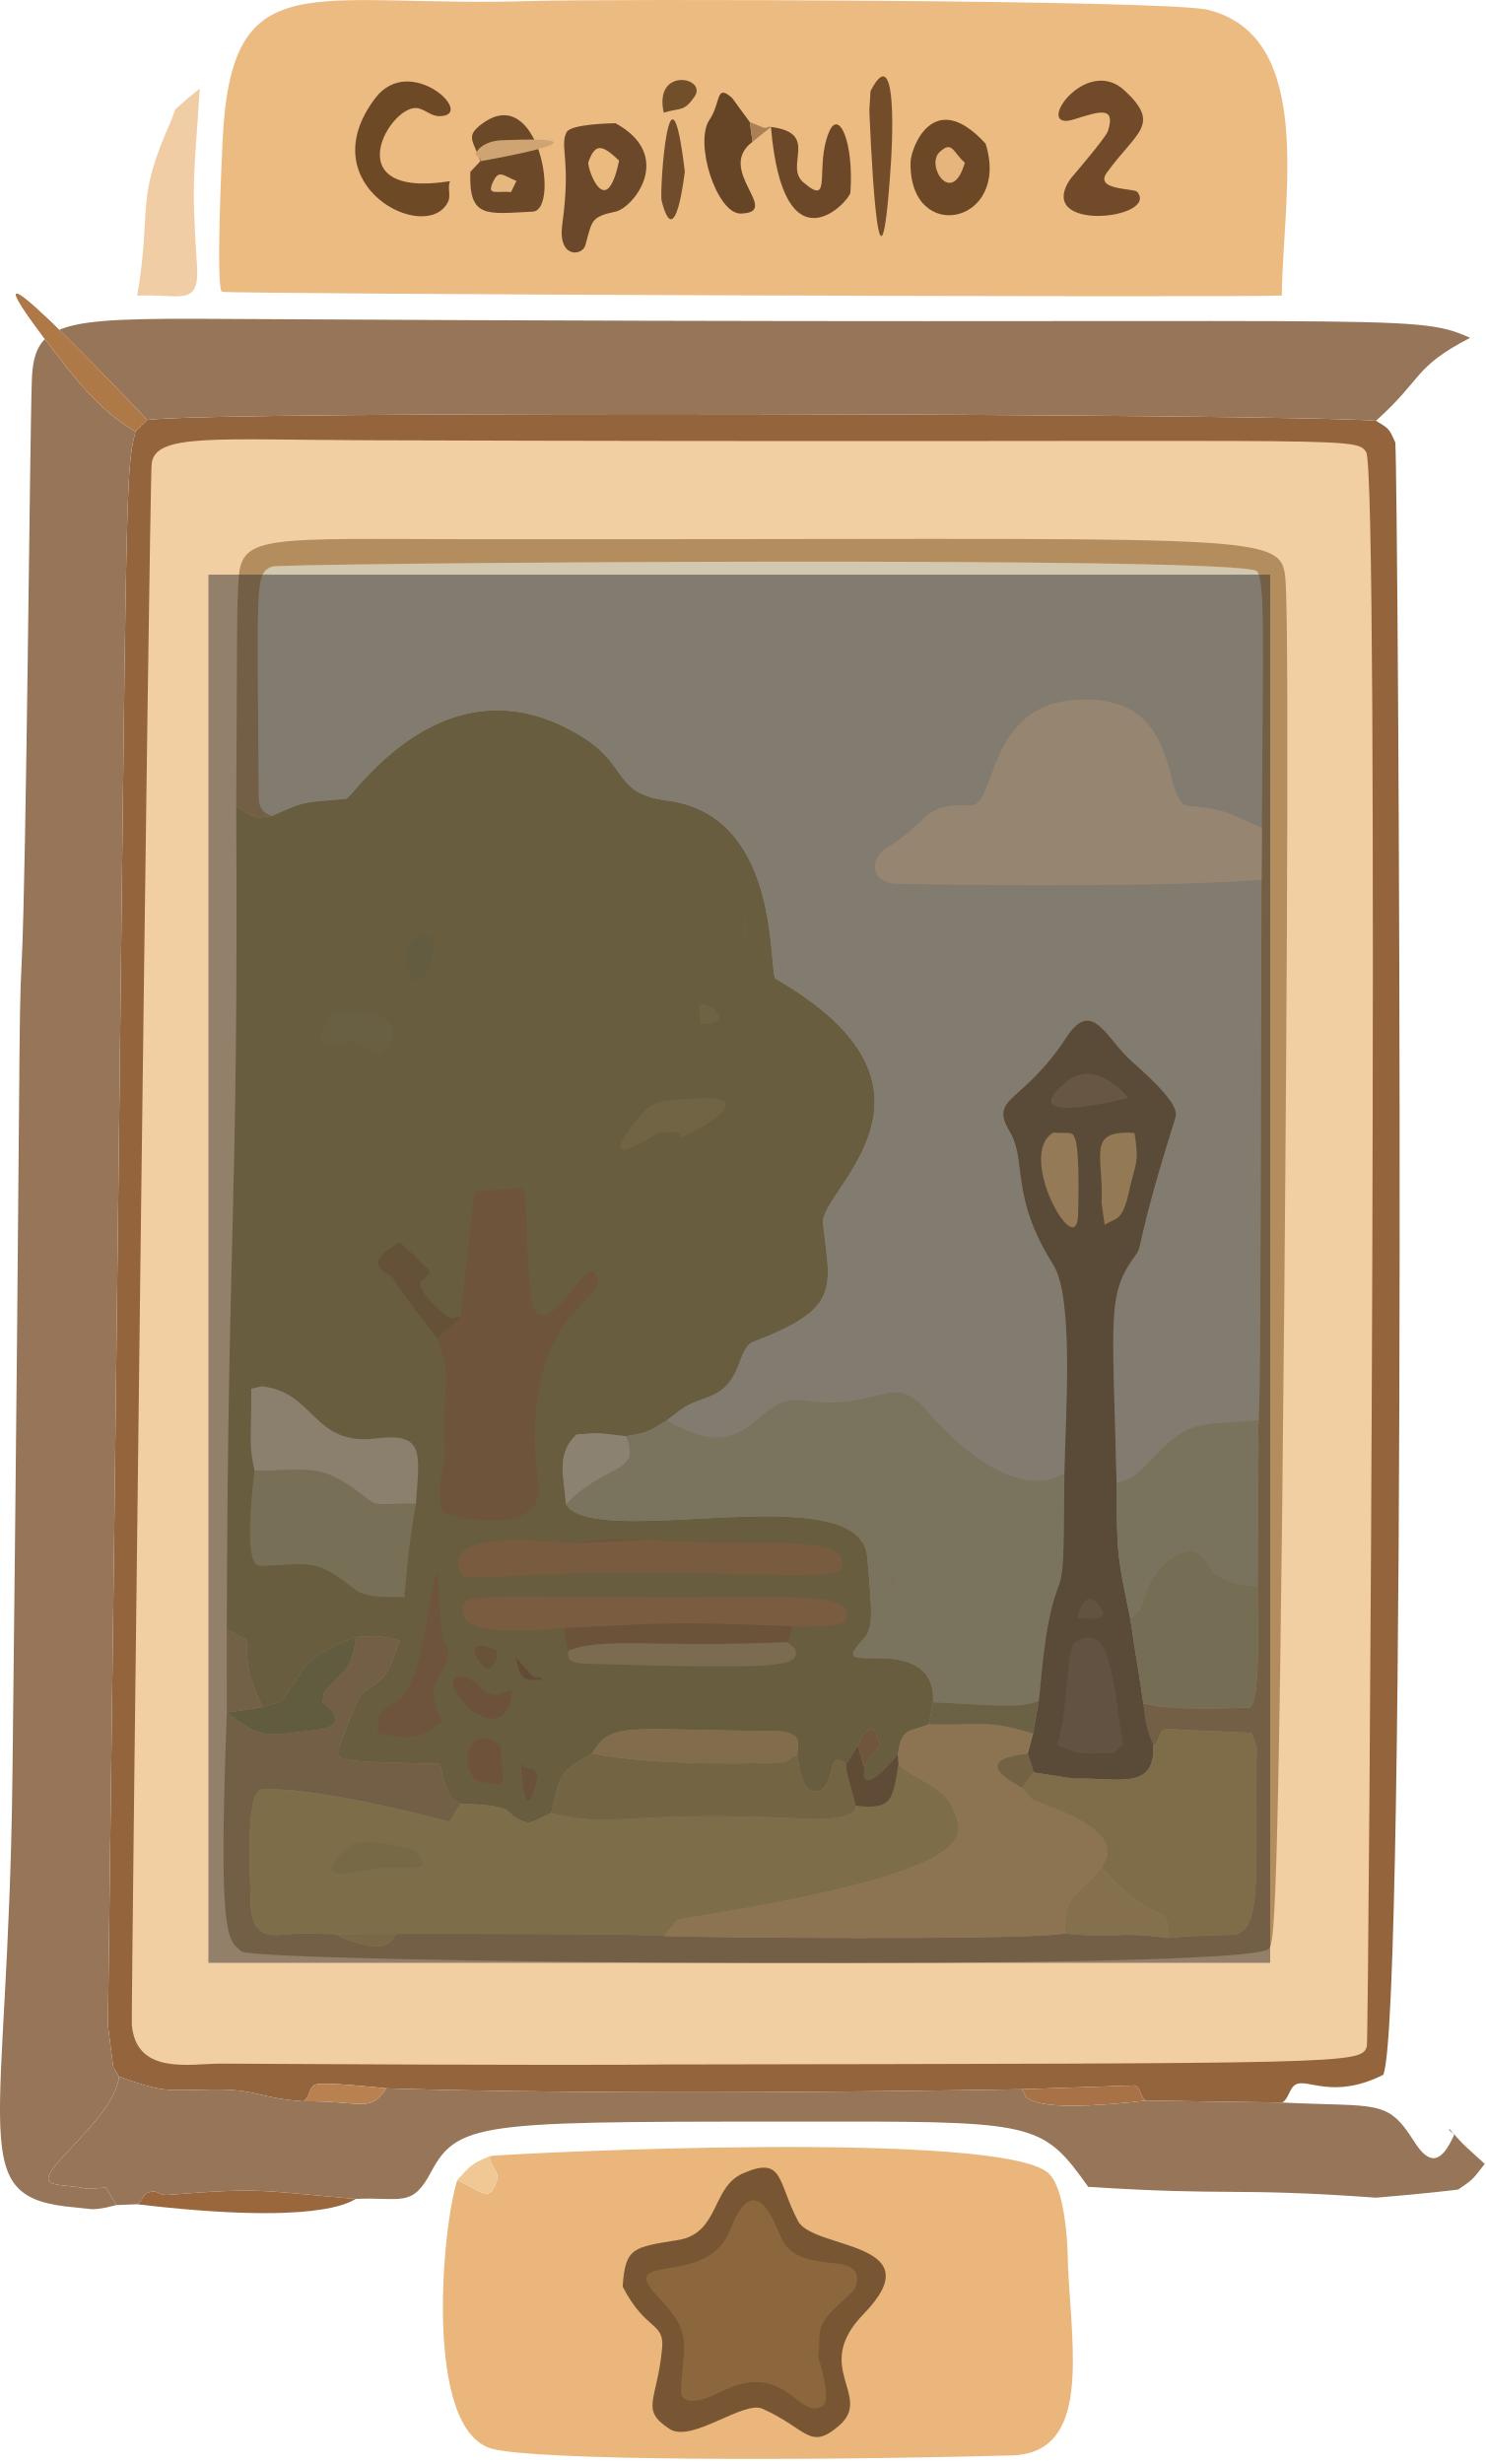
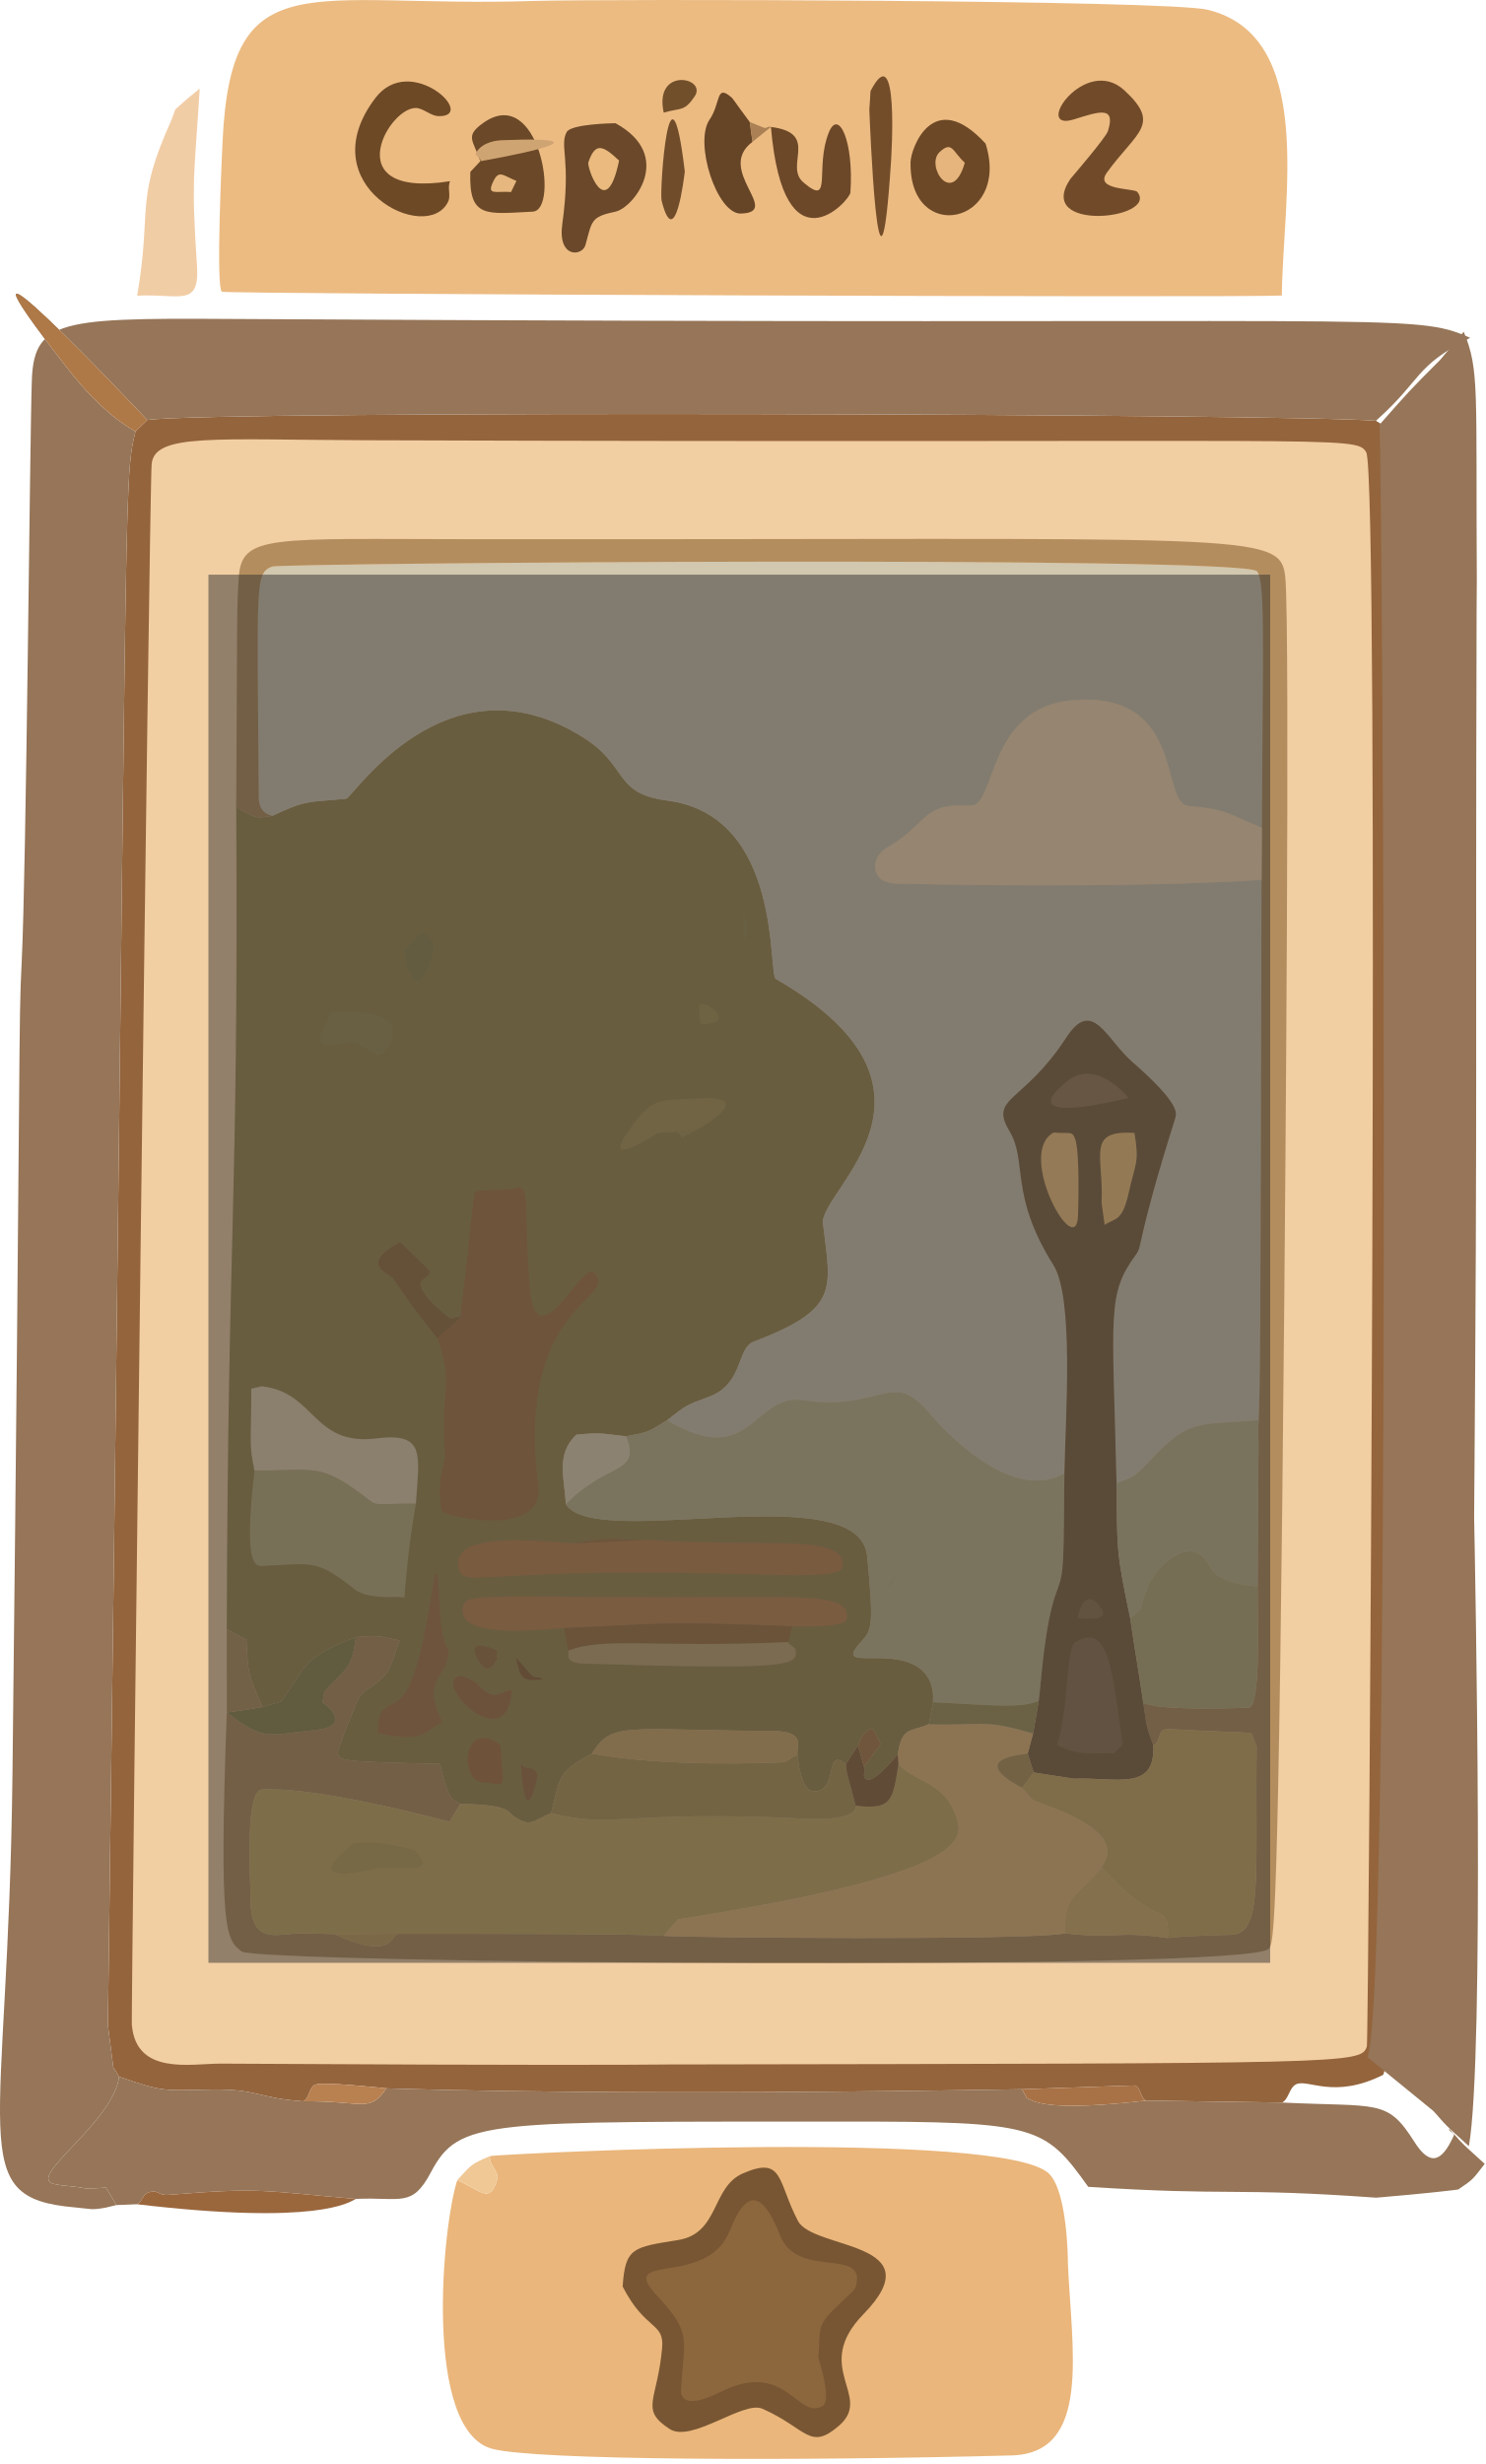
<svg xmlns="http://www.w3.org/2000/svg" width="214" height="355" viewBox="0 0 214 355" fill="none">
  <path fill-rule="evenodd" clip-rule="evenodd" d="M21.218 60.51C30.655 59.124 186.217 59.594 198.277 60.626C200.156 61.751 200.156 61.709 201.067 63.75C201.493 69.482 202.88 291.668 199.319 298.934C192.11 302.528 188.437 299.417 186.734 300.315C185.77 300.824 185.723 302.415 184.757 302.924C178.244 302.829 171.73 302.736 165.215 302.642C164.32 302.42 164.408 300.678 163.513 300.456C163.513 300.456 148.579 300.963 147.281 301.007C91.258 301.946 62.999 301.1 55.673 300.879C54.856 300.791 46.466 299.883 45.404 300.353C44.51 300.749 44.599 302.351 43.705 302.747C36.964 302.271 37.231 300.932 30.364 301.053C23.542 301.175 23.594 301.449 17.167 299.195L16.322 297.816C16.064 295.809 15.808 293.802 15.55 291.797C18.5 69.374 17.669 69.404 19.531 62.16L21.218 60.51Z" fill="#94643C" />
  <path fill-rule="evenodd" clip-rule="evenodd" d="M96.272 297.438C91.115 297.483 79.816 297.584 31.81 297.317C27.587 297.294 19.594 299.099 18.995 291.683C18.89 290.39 21.505 70.914 21.853 66.876C22.237 62.404 30.917 63.356 52.769 63.428C194.368 63.899 195.355 62.646 196.877 65.163C198.826 68.382 197.237 294.053 196.967 294.849C196.111 297.38 194.969 297.269 96.272 297.438Z" fill="#F2CEA3" />
  <path fill-rule="evenodd" clip-rule="evenodd" d="M34.04 116.207C37.274 118.373 37.436 117.701 39.191 117.567C44.3 115.158 44.289 115.644 49.868 115.079C50.844 114.98 64.25 93.887 83.97 106.203C90.675 110.39 88.287 114.317 96.161 115.343C112.88 117.522 110.615 140.357 111.804 141.042C139.56 157.037 118.04 171.573 118.59 176.256C119.703 185.744 121.131 188.523 108.564 193.323C106.142 194.249 107.169 199.416 102.114 201.261C98.847 202.455 98.928 202.43 96.119 204.624C93.314 206.354 93.456 206.331 90.218 206.937C86.636 206.544 86.739 206.354 83.064 206.699C79.961 209.607 81.425 213.216 81.524 216.693C85.739 223.572 123.825 212.441 124.967 224.232C125.991 234.81 125.588 234.846 123.936 236.7C121.049 239.946 125.078 238.404 129.296 239.1C135.255 240.084 134.403 244.923 134.447 245.241C134.244 246.302 134.042 247.362 133.841 248.423C131.121 249.569 129.962 248.76 129.383 252.755C125.57 257.21 124.947 256.524 124.631 256.178C124.26 255.77 124.872 254.934 124.5 254.525C125.313 253.437 126.125 252.348 126.938 251.261C125.904 249.617 126.032 248.319 124.697 249.636C123.857 250.466 124.172 250.539 123.63 251.471C123.051 252.375 122.472 253.281 121.893 254.186C118.772 251.528 120.896 258.048 117.351 258.086C115.34 258.107 114.971 253.355 114.936 252.899C114.668 251.729 116.399 249.414 111.263 249.387C90.009 249.273 88.208 247.958 85.299 252.65C80.466 255.285 80.756 255.758 79.424 261.216C76.568 262.449 76.461 263.34 73.875 261.575C73.211 261.12 73.628 260.004 66.338 259.899C65.855 259.379 64.656 260.222 63.416 254.141C49.346 253.802 48.867 253.74 48.686 252.57C48.597 252.003 51.147 245.898 51.386 245.327C51.9 244.098 52.503 243.693 52.646 243.597C56.468 241.04 55.958 240.701 57.587 236.355C54.423 235.667 54.531 235.608 51.278 235.866C43.493 238.893 44.295 239.933 40.577 245.096C40.443 245.282 40.374 245.159 37.835 245.942C35.727 241.173 35.756 241.299 35.504 236.261L32.678 234.732C32.844 175.425 34.364 175.551 34.04 116.207Z" fill="#A08951" />
  <path fill-rule="evenodd" clip-rule="evenodd" d="M39.191 117.567C39.053 117.374 37.31 117.341 37.29 114.875C37.056 83.463 36.746 82.677 39.194 81.626C40.404 81.106 179.165 80.044 181.131 82.308C182.343 83.701 181.97 92.67 181.83 119.252C176.622 117.135 176.916 116.625 171.279 116.12C167.099 115.745 170.94 99.63 154.712 100.869C142.076 101.834 143.594 116.301 139.79 116.07C132.746 115.643 133.905 118.629 127.715 122.186C125.546 123.432 125.166 127.226 129.204 127.313C133.412 127.404 162.675 128.037 181.791 126.765C181.637 197.169 181.596 198.375 181.383 204.599C172.329 205.398 171.491 204.213 165.336 210.836C162.839 213.524 162.509 212.865 160.901 213.735C160.314 189.038 159.48 186.488 163.719 180.725C164.685 179.412 163.71 179.06 169.344 161.151C169.59 160.37 170.027 158.985 163.157 152.981C159.372 149.675 157.431 143.676 153.659 149.474C147.435 159.036 142.478 157.971 145.469 162.974C148.085 167.352 145.419 172.121 151.787 182.25C154.767 186.993 153.554 203.76 153.377 212.283C145.197 216.905 134.805 204.651 133.686 203.331C128.537 197.259 126.822 203.394 115.773 201.738C108.419 200.636 108.423 211.922 96.118 204.624C98.928 202.43 98.847 202.455 102.114 201.261C107.169 199.416 106.142 194.249 108.564 193.323C121.131 188.523 119.703 185.744 118.59 176.256C118.04 171.573 139.56 157.037 111.804 141.042C110.615 140.357 112.88 117.522 96.161 115.343C88.287 114.317 90.675 110.39 83.97 106.203C64.249 93.887 50.844 114.98 49.868 115.079C44.289 115.644 44.3 115.158 39.191 117.567Z" fill="#D2C7AF" />
  <path fill-rule="evenodd" clip-rule="evenodd" d="M184.715 42.578C178.71 42.908 33.165 42.375 31.998 42.033C31.047 41.757 31.992 22.023 32.076 20.285C33.327 -5.82 44.507 1.172 76.755 0.141C86.882 -0.181 168.2 -0.027 174.051 1.41C189.624 5.235 184.865 28.548 184.715 42.578Z" fill="#ECBB82" />
  <path fill-rule="evenodd" clip-rule="evenodd" d="M211.853 48.673C203.65 52.905 205.091 54.537 198.277 60.626C186.217 59.593 30.655 59.124 21.218 60.51C20.471 59.718 -11.942 25.358 9.776 53.141C14.774 59.535 18.601 61.646 19.531 62.16C17.669 69.404 18.5 69.374 15.55 291.797C15.808 293.802 16.064 295.809 16.322 297.816L17.167 299.195C16.298 305.85 3.709 313.718 7.771 314.652C9.247 314.993 10.795 314.952 12.271 315.293L13.771 315.278L15.271 315.177L16.771 317.696L15.32 318.044C13.061 318.474 13.201 318.239 10.765 318.027C-5.284 316.635 1.195 308.603 1.795 255.761C3.017 148.058 2.644 148.103 3.118 138.755C3.806 125.184 4.286 63.242 4.589 54.752C4.918 45.511 9.569 45.815 37.777 45.978C202.858 46.928 203.365 44.9 211.853 48.673Z" fill="#967558" />
  <path fill-rule="evenodd" clip-rule="evenodd" d="M70.635 310.626C74.34 310.218 144.981 306.732 151.22 313.224C153.789 315.897 153.884 325.178 153.894 326.241C154.443 338.673 157.292 353.459 145.772 353.766C114.956 354.584 77.112 354.491 70.911 352.808C60.996 350.117 63.707 320.813 65.894 314.109C69.344 315.647 70.64 317.588 71.658 313.965C71.975 312.845 70.32 311.747 70.635 310.626Z" fill="#EAB67B" />
  <path fill-rule="evenodd" clip-rule="evenodd" d="M34.04 116.207C34.212 88.652 34.069 88.679 34.406 83.223C34.791 76.965 38.942 77.658 67.779 77.684C180.852 77.787 184.563 76.439 185.217 83.223C185.934 90.666 185.147 178.485 185.073 186.768C184.239 279.837 183.572 280.017 182.801 280.791C179.534 284.067 37.047 282.837 34.833 281.163C32.63 279.5 31.494 278.64 32.685 246.725C38.1 250.88 38.508 249.962 45.297 249.275C51.204 248.676 46.737 245.468 46.466 245.273L46.731 243.72C49.925 240.192 50.673 240.581 51.278 235.866C54.531 235.608 54.423 235.667 57.587 236.355C55.958 240.701 56.468 241.04 52.646 243.597C52.503 243.693 51.9 244.098 51.386 245.327C51.147 245.898 48.597 252.003 48.686 252.57C48.867 253.74 49.346 253.802 63.416 254.141C64.656 260.222 65.855 259.379 66.338 259.899L64.77 262.46C45.999 257.601 39.987 257.756 37.799 257.813C35.276 257.877 36.084 269.894 36.105 273.753C36.143 280.623 40.255 278.421 43.786 278.546C45.276 278.583 46.767 278.619 48.257 278.655C48.779 278.856 49.26 279.152 49.781 279.353C56.421 281.915 56.191 279.156 57.306 278.612C60.377 278.609 93.273 278.576 95.672 278.909C97.287 279.143 148.764 279.62 153.465 278.549C160.931 279.404 160.911 278.135 168.245 279.231C170.363 278.91 176.649 278.774 177.381 278.759C182.043 278.658 180.858 270.63 181.091 251.64C180.833 250.979 180.576 250.319 180.318 249.659C168.741 249.216 168.803 249.023 167.814 249.18C166.904 249.326 167.1 251.274 166.19 251.418C165.042 248.421 165.254 248.562 164.762 245.442L166.77 245.837C171.243 246.399 178.88 246.077 179.931 246.032C181.748 245.955 181.196 233.327 181.227 228.569C181.271 221.622 181.314 214.676 181.358 207.729L181.293 206.072L181.383 204.599C181.596 198.375 181.637 197.169 181.791 126.765C181.805 124.26 181.817 121.757 181.83 119.252C181.97 92.67 182.343 83.702 181.131 82.308C179.165 80.045 40.404 81.107 39.194 81.626C36.746 82.677 37.056 83.463 37.29 114.875C37.31 117.341 39.053 117.374 39.191 117.567C37.435 117.701 37.274 118.373 34.04 116.207Z" fill="#B38D5D" />
  <path fill-rule="evenodd" clip-rule="evenodd" d="M17.167 299.195C23.594 301.449 23.542 301.175 30.364 301.053C37.231 300.932 36.964 302.271 43.705 302.747C52.345 302.645 53.219 304.487 55.673 300.879C62.999 301.1 91.258 301.946 147.281 301.007L147.94 302.261C149.149 302.93 151.457 304.209 165.215 302.642C171.73 302.736 178.244 302.829 184.757 302.924C198.698 303.596 199.879 302.355 203.801 308.564C206.092 312.188 207.779 311.493 209.503 307.665C209.663 307.305 208.672 307.049 208.834 306.69C211.222 309.453 211.261 309.261 213.952 311.759C212.204 314.003 212.371 313.946 210.133 315.456C209.191 315.575 205.784 316.001 198.323 316.631C177.521 315.135 177.581 316.41 156.814 315.065C150.538 306.273 149.402 305.651 121.816 305.667C69.988 305.699 66.178 305.246 62.092 312.975C59.36 318.141 57.79 316.505 51.271 316.808C37.712 315.657 37.826 315.116 24.275 316.224C22.724 316.352 22.823 315.345 21.271 315.927C20.569 316.191 20.444 317.313 19.742 317.576C18.752 317.616 17.761 317.655 16.771 317.696L15.271 315.177L13.771 315.278L12.271 315.293C10.795 314.952 9.247 314.993 7.771 314.652C3.709 313.718 16.298 305.85 17.167 299.195Z" fill="#967558" />
  <path fill-rule="evenodd" clip-rule="evenodd" d="M129.476 254.226C132.573 257.063 136.196 256.808 137.858 261.896C138.92 265.149 139.151 270.078 97.676 276.539C97.676 276.539 95.832 278.72 95.672 278.909C93.273 278.576 60.377 278.609 57.306 278.612L48.257 278.655L43.787 278.546C40.256 278.421 36.143 280.623 36.105 273.753C36.084 269.894 35.276 257.877 37.799 257.813C39.987 257.756 45.999 257.601 64.77 262.46L66.338 259.899C73.628 260.004 73.211 261.12 73.876 261.575C76.461 263.34 76.568 262.449 79.424 261.216C88.338 263.531 89.679 260.76 115.724 262.013C124.1 262.415 123.24 260.199 123.308 260.165C128.535 260.762 128.618 259.433 129.476 254.226Z" fill="#CAA862" />
  <path fill-rule="evenodd" clip-rule="evenodd" d="M96.119 204.624C108.424 211.922 108.419 200.636 115.774 201.738C126.823 203.394 128.537 197.259 133.687 203.331C134.806 204.651 145.198 216.905 153.377 212.283C153.247 225.092 153.373 226.466 152.332 229.11C150.469 233.943 150.035 242.507 149.684 245.063C146.995 246.06 144.619 245.796 134.447 245.241C134.404 244.923 135.256 240.084 129.296 239.1C125.078 238.404 121.049 239.946 123.937 236.7C125.588 234.846 125.992 234.81 124.967 224.232C123.826 212.441 85.739 223.572 81.524 216.693C87.599 210.507 92.384 212.465 90.218 206.937C93.457 206.331 93.314 206.354 96.119 204.624Z" fill="#C3B68D" />
  <path fill-rule="evenodd" clip-rule="evenodd" d="M153.377 212.283C153.554 203.76 154.768 186.993 151.787 182.25C145.42 172.121 148.085 167.352 145.469 162.974C142.478 157.971 147.436 159.036 153.659 149.474C157.432 143.676 159.373 149.675 163.157 152.981C170.027 158.985 169.591 160.37 169.345 161.151C163.711 179.06 164.686 179.412 163.72 180.725C159.481 186.488 160.315 189.038 160.901 213.735C160.987 223.619 160.862 223.563 162.868 233.167C163.771 239.362 163.852 239.226 164.762 245.442C165.254 248.562 165.043 248.421 166.19 251.418C166.532 258.177 160.891 256.025 154.766 256.266C152.828 255.968 150.892 255.669 148.955 255.37C148.667 254.469 148.379 253.567 148.091 252.667C148.351 251.7 148.61 250.733 148.868 249.767C149.14 248.199 149.413 246.632 149.684 245.063C150.035 242.507 150.469 233.943 152.332 229.11C153.373 226.466 153.247 225.092 153.377 212.283Z" fill="#846643" />
  <path fill-rule="evenodd" clip-rule="evenodd" d="M181.831 119.252C181.817 121.757 181.805 124.26 181.792 126.765C162.676 128.037 133.412 127.404 129.204 127.313C125.166 127.226 125.546 123.432 127.715 122.186C133.906 118.629 132.746 115.643 139.79 116.07C143.594 116.301 142.076 101.834 154.712 100.869C170.94 99.63 167.099 115.745 171.28 116.12C176.917 116.625 176.623 117.135 181.831 119.252Z" fill="#F7D8B0" />
  <path fill-rule="evenodd" clip-rule="evenodd" d="M89.726 329.432C90.104 323.804 91.197 323.784 97.713 322.733C103.694 321.768 102.498 315.119 107.046 313.136C112.968 310.553 111.999 314.309 114.992 319.986C117.201 324.179 134.721 322.832 124.418 333.423C116.921 341.129 125.865 345.161 120.938 349.451C116.648 353.184 116.31 349.884 109.86 347.037C107.105 345.821 99.656 352.028 96.48 349.947C92.142 347.106 94.733 345.954 95.415 338.262C95.747 334.529 93.002 335.831 89.726 329.432Z" fill="#785633" />
  <path fill-rule="evenodd" clip-rule="evenodd" d="M133.841 248.423C141.492 248.669 141.545 247.574 148.868 249.767C148.61 250.733 148.35 251.7 148.091 252.668C139.443 253.557 146.163 256.961 147.27 257.574L148.77 259.278L150.27 259.904C163.152 264.458 159.012 268.14 158.72 269.106C155.025 273.485 153.417 272.822 153.465 278.549C148.764 279.62 97.287 279.143 95.672 278.909C95.832 278.72 97.676 276.539 97.676 276.539C139.151 270.078 138.92 265.149 137.858 261.896C136.196 256.808 132.573 257.063 129.476 254.226L129.383 252.755C129.962 248.76 131.121 249.569 133.841 248.423Z" fill="#E6B676" />
  <path fill-rule="evenodd" clip-rule="evenodd" d="M180.319 249.659C180.577 250.319 180.833 250.979 181.091 251.64C180.859 270.63 182.044 278.658 177.382 278.759C176.65 278.774 170.363 278.91 168.245 279.231C168.601 275.513 167.288 276.08 165.603 274.992C161.714 272.483 161.989 272.423 158.72 269.106C159.013 268.14 163.153 264.458 150.271 259.904L148.771 259.278L147.271 257.574L148.955 255.371C150.891 255.669 152.828 255.968 154.766 256.266C160.891 256.025 166.532 258.177 166.19 251.418C167.101 251.274 166.904 249.326 167.815 249.18C168.803 249.023 168.742 249.216 180.319 249.659Z" fill="#CCA963" />
  <path fill-rule="evenodd" clip-rule="evenodd" d="M66.329 189.825C67.448 180.777 67.311 180.897 68.355 171.897C68.423 171.317 73.086 171.515 73.938 171.275C76.635 170.513 75.366 172.634 76.308 185.267C77.15 196.55 83.963 181.721 85.542 183.299C89.573 187.325 74.207 187.406 77.573 213.947C78.582 221.898 63.803 218.364 63.678 217.737C62.744 212.976 64.275 211.293 64.11 209.072C63.434 199.913 65.499 199.712 63.036 192.81L66.329 189.825Z" fill="#AA7746" />
  <path fill-rule="evenodd" clip-rule="evenodd" d="M117.937 339.669C119.836 346.076 118.82 346.538 118.303 346.773C114.859 348.342 113.036 340.037 103.925 344.58C97.952 347.558 98.116 344.733 98.141 344.27C98.57 336.816 99.734 336.179 94.72 330.806C88.694 324.348 101.567 329.628 105.041 321.666C105.88 319.743 108.535 312.035 112.388 322.004C114.89 328.476 124.796 323.682 123.365 329.292C123.173 330.045 123.026 329.93 120.439 332.447C117.539 335.265 118.289 335.643 117.937 339.669Z" fill="#8C663D" />
  <path fill-rule="evenodd" clip-rule="evenodd" d="M181.384 204.599L181.294 206.072C181.315 206.624 181.336 207.177 181.358 207.729C181.315 214.676 181.271 221.622 181.228 228.569C175.594 228.098 174.647 226.254 174.376 225.726C171.301 219.735 165.262 227.546 165.271 229.08L164.776 230.261L164.402 231.761L162.868 233.168C160.862 223.563 160.987 223.619 160.901 213.735C162.509 212.865 162.839 213.524 165.337 210.836C171.491 204.213 172.33 205.398 181.384 204.599Z" fill="#C1B48B" />
  <path fill-rule="evenodd" clip-rule="evenodd" d="M85.299 252.65C95.996 254.627 110.573 253.997 112.77 253.901C113.565 253.868 114.141 252.933 114.936 252.899C114.971 253.355 115.34 258.107 117.351 258.086C120.896 258.048 118.772 251.528 121.893 254.186C121.973 255.509 122.03 255.303 123.308 260.165C123.24 260.199 124.1 262.415 115.724 262.013C89.679 260.76 88.338 263.531 79.424 261.216C80.756 255.758 80.466 255.285 85.299 252.65Z" fill="#B59758" />
  <path fill-rule="evenodd" clip-rule="evenodd" d="M181.227 228.569C181.196 233.327 181.748 245.955 179.931 246.032C178.88 246.077 171.243 246.399 166.77 245.837L164.762 245.442C163.851 239.226 163.77 239.363 162.867 233.168L164.402 231.761L164.775 230.261L165.27 229.08C165.261 227.546 171.3 219.735 174.375 225.726C174.647 226.254 175.593 228.098 181.227 228.569Z" fill="#BAAB78" />
  <path fill-rule="evenodd" clip-rule="evenodd" d="M36.674 211.89C45.55 211.896 46.13 210.618 53.228 216.159C54.328 217.019 54.41 216.624 59.933 216.654C58.811 222.771 58.355 229.065 58.276 230.15L57.271 230.076C52.741 230.25 51.511 229.286 51.118 228.977C45.428 224.513 45.067 225.317 37.805 225.608C36.706 225.653 35.116 225.369 36.674 211.89Z" fill="#BEAE7C" />
  <path fill-rule="evenodd" clip-rule="evenodd" d="M93.287 221.858C109.259 223.002 121.847 220.866 121.408 225.521C121.307 226.583 120.931 227.199 108.136 226.821C68.687 225.657 66.785 229.113 66.07 225.824C64.853 220.221 79.516 222.261 82.783 222.36C86.284 222.192 89.786 222.026 93.287 221.858Z" fill="#C18650" />
  <path fill-rule="evenodd" clip-rule="evenodd" d="M36.204 200.075L37.721 199.731C45.482 200.573 45.039 208.374 54.224 207.236C61.35 206.352 60.405 209.48 59.933 216.654C54.41 216.624 54.327 217.019 53.228 216.159C46.13 210.618 45.549 211.896 36.674 211.89C35.825 207.873 36.222 207.9 36.204 200.075Z" fill="#E2CDA8" />
  <path fill-rule="evenodd" clip-rule="evenodd" d="M81.278 234.554C79.674 234.593 66.219 236.447 66.66 231.851C66.885 229.491 68.026 230.085 96.242 230.114C115.711 230.133 123 229.391 121.959 233.39C121.67 234.506 114.801 234.326 114.174 234.311C94.137 233.487 94.251 234.06 81.278 234.554Z" fill="#C28752" />
  <path fill-rule="evenodd" clip-rule="evenodd" d="M28.783 12.762C27.995 25.656 27.542 25.52 28.387 38.288C28.79 44.394 25.795 42.258 19.768 42.605C21.964 29.736 19.324 29.193 24.715 17.261L25.261 15.761L26.944 14.261L28.783 12.762Z" fill="#F1CDA6" />
  <path fill-rule="evenodd" clip-rule="evenodd" d="M88.697 17.753C97.278 22.457 91.251 29.952 88.703 30.488C85.094 31.248 85.337 31.805 84.36 35.312C83.907 36.936 80.334 37.261 81.029 32.279C82.335 22.896 80.585 21.095 81.654 19.037C82.265 17.865 88.124 17.762 88.697 17.753Z" fill="#6A4829" />
  <path fill-rule="evenodd" clip-rule="evenodd" d="M154.25 25.77C154.704 25.239 159.368 19.79 159.651 18.897C160.821 15.209 158.436 16.053 154.758 17.199C148.686 19.091 156.347 7.763 162.039 13.026C167.39 17.972 163.781 18.956 159.501 24.873C157.629 27.461 163.434 27.09 163.886 27.646C167.073 31.581 148.962 33.572 154.25 25.77Z" fill="#714B29" />
  <path fill-rule="evenodd" clip-rule="evenodd" d="M64.86 26.103C64.436 26.993 65.002 28.155 64.579 29.045C61.575 35.358 44.453 26.75 54.101 14.111C59.139 7.511 68.876 16.812 63.237 16.734C62.19 16.719 61.32 15.861 60.305 15.606C56.394 14.628 48.024 28.772 64.86 26.103Z" fill="#6D4926" />
  <path fill-rule="evenodd" clip-rule="evenodd" d="M69.221 23.223C68.172 20.174 66.977 19.629 69.578 17.751C77.69 11.895 80.689 30.299 76.766 30.491C70.072 30.818 67.543 31.512 67.776 24.765C68.258 24.251 68.74 23.738 69.221 23.223Z" fill="#6B4827" />
  <path fill-rule="evenodd" clip-rule="evenodd" d="M142.024 20.689C145.705 32.365 130.939 35.334 131.215 23.334C131.261 21.357 134.48 12.468 142.024 20.689Z" fill="#6C4826" />
  <path fill-rule="evenodd" clip-rule="evenodd" d="M85.3 252.65C88.208 247.958 90.01 249.273 111.263 249.387C116.399 249.414 114.668 251.729 114.937 252.899C114.142 252.933 113.566 253.868 112.771 253.901C110.573 253.997 95.996 254.627 85.3 252.65Z" fill="#D0A866" />
  <path fill-rule="evenodd" clip-rule="evenodd" d="M152.33 251.445C154.108 245.687 153.541 237.446 154.969 236.594C159.938 233.625 160.223 240.924 161.803 251.349L160.547 252.596C155.395 252.653 155.509 252.761 152.33 251.445Z" fill="#937452" />
  <path fill-rule="evenodd" clip-rule="evenodd" d="M51.278 235.866C50.674 240.581 49.925 240.192 46.732 243.72C46.643 244.238 46.555 244.755 46.466 245.273C46.738 245.468 51.205 248.676 45.298 249.275C38.509 249.962 38.1 250.88 32.685 246.725C37.539 246.086 37.42 245.963 37.835 245.942C40.375 245.159 40.444 245.282 40.577 245.096C44.296 239.933 43.493 238.893 51.278 235.866Z" fill="#92854F" />
  <path fill-rule="evenodd" clip-rule="evenodd" d="M111.094 18.29C118.177 19.169 112.957 23.87 115.762 26.271C120.058 29.951 117.361 24.212 119.437 19.079C120.851 15.578 123.065 20.435 122.543 27.744C122.458 28.929 112.903 39.482 111.094 18.29Z" fill="#6C4828" />
  <path fill-rule="evenodd" clip-rule="evenodd" d="M158.72 269.106C161.989 272.423 161.714 272.483 165.604 274.992C167.288 276.08 168.601 275.513 168.245 279.231C160.912 278.135 160.931 279.404 153.466 278.549C153.418 272.822 155.026 273.485 158.72 269.106Z" fill="#D7AE6A" />
  <path fill-rule="evenodd" clip-rule="evenodd" d="M81.278 234.554C94.252 234.06 94.138 233.487 114.175 234.311L113.6 236.583C93.964 237.447 87.025 235.784 81.869 237.837C81.673 236.742 81.475 235.649 81.278 234.554Z" fill="#A47645" />
  <path fill-rule="evenodd" clip-rule="evenodd" d="M113.6 236.583C113.702 237.071 114.526 237.18 114.629 237.668C115.133 240.054 113.516 240.585 84.202 239.693C81.187 239.6 82.045 238.215 81.869 237.837C87.025 235.784 93.964 237.447 113.6 236.583Z" fill="#C2A472" />
  <path fill-rule="evenodd" clip-rule="evenodd" d="M63.779 248.145C61.433 248.915 61.737 251.324 54.411 249.686C54.605 246.759 54.512 246.585 57.206 245.115C61.919 242.543 62.787 217.379 63.273 230.259C63.545 237.495 64.641 237.197 64.635 237.812C64.593 241.764 60.453 241.805 63.779 248.145Z" fill="#AA7848" />
  <path fill-rule="evenodd" clip-rule="evenodd" d="M108.044 17.585C108.175 18.534 108.305 19.484 108.436 20.432C103.016 24.485 112.786 30.588 106.771 30.767C103.298 30.87 99.983 20.547 102.248 17.241C103.897 14.837 103.117 12.042 105.397 14.025C105.664 14.258 105.592 14.289 108.044 17.585Z" fill="#664426" />
  <path fill-rule="evenodd" clip-rule="evenodd" d="M19.742 317.576C20.444 317.313 20.569 316.191 21.271 315.927C22.823 315.345 22.724 316.352 24.275 316.224C37.826 315.116 37.712 315.657 51.271 316.808C50.369 317.286 45.785 320.651 19.742 317.576Z" fill="#9A663C" />
  <path fill-rule="evenodd" clip-rule="evenodd" d="M83.064 206.699C86.739 206.354 86.636 206.544 90.218 206.937C92.384 212.465 87.599 210.507 81.524 216.693C81.425 213.216 79.961 209.607 83.064 206.699Z" fill="#E4D2B0" />
  <path fill-rule="evenodd" clip-rule="evenodd" d="M97.607 163.053C94.885 163.287 94.864 163.176 94.667 163.305C94.387 163.49 86.57 168.614 90.487 163.049C93.986 158.078 94.535 158.57 100.763 158.234C109.225 157.776 101.062 162.428 100.757 162.6C99.707 162.752 98.657 162.902 97.607 163.053Z" fill="#B09858" />
  <path fill-rule="evenodd" clip-rule="evenodd" d="M57.654 178.974L61.931 183.116C62.055 183.908 60.417 184.287 60.542 185.078C60.834 186.93 64.367 189.59 64.778 189.899C65.19 190.209 65.915 189.515 66.329 189.825L63.036 192.81C59.694 188.535 59.709 188.705 56.654 184.152C56.184 183.453 51.533 182.295 57.654 178.974Z" fill="#996F41" />
  <path fill-rule="evenodd" clip-rule="evenodd" d="M151.825 163.163C154.064 163.403 154.475 162.803 154.936 164.106C155.639 166.097 155.377 174.237 155.348 175.118C155.128 181.952 146.32 166.221 151.825 163.163Z" fill="#F5C27C" />
  <path fill-rule="evenodd" clip-rule="evenodd" d="M125.273 15.776C125.471 13.242 125.386 13.233 125.488 13.04C129.563 5.226 128.452 22.418 128.398 23.267C126.607 50.979 125.297 16.425 125.273 15.776Z" fill="#734D2A" />
  <path fill-rule="evenodd" clip-rule="evenodd" d="M163.481 163.226C164.195 167.616 163.631 167.447 162.649 171.854C161.696 176.123 160.708 175.427 159.182 176.48C159.037 175.428 158.891 174.377 158.746 173.325C159.053 166.394 156.473 162.795 163.481 163.226Z" fill="#F5C278" />
  <path fill-rule="evenodd" clip-rule="evenodd" d="M134.447 245.241C144.618 245.796 146.994 246.06 149.684 245.063C149.412 246.632 149.139 248.199 148.868 249.767C141.545 247.574 141.492 248.669 133.841 248.423C134.042 247.362 134.244 246.302 134.447 245.241Z" fill="#A5935A" />
  <path fill-rule="evenodd" clip-rule="evenodd" d="M21.218 60.51L19.53 62.16C18.6 61.646 14.774 59.535 9.776 53.141C-11.943 25.358 20.471 59.718 21.218 60.51Z" fill="#AE7847" />
  <path fill-rule="evenodd" clip-rule="evenodd" d="M47.855 145.889C59.541 145.221 56.374 150.197 55.941 150.818C54.328 153.12 53.908 151.479 50.853 149.976C50.212 149.661 43.164 153.213 47.855 145.889Z" fill="#A09056" />
  <path fill-rule="evenodd" clip-rule="evenodd" d="M50.896 265.625C54.322 264.888 59.819 266.576 59.888 266.655C62.933 270.159 58.813 268.809 54.242 269.198C53.954 269.222 42.343 272.321 50.896 265.625Z" fill="#BFA05C" />
  <path fill-rule="evenodd" clip-rule="evenodd" d="M123.631 251.471C123.92 252.489 124.211 253.506 124.501 254.525C124.873 254.934 124.261 255.77 124.631 256.178C124.948 256.524 125.57 257.21 129.383 252.755L129.476 254.226C128.618 259.433 128.536 260.762 123.308 260.165C122.03 255.303 121.973 255.509 121.894 254.186C122.473 253.281 123.052 252.375 123.631 251.471Z" fill="#90683D" />
  <path fill-rule="evenodd" clip-rule="evenodd" d="M147.281 301.007C148.579 300.963 163.513 300.456 163.513 300.456C164.408 300.678 164.32 302.42 165.215 302.642C151.457 304.209 149.149 302.93 147.94 302.261L147.281 301.007Z" fill="#A87246" />
  <path fill-rule="evenodd" clip-rule="evenodd" d="M32.678 234.732L35.504 236.261C35.756 241.299 35.727 241.173 37.835 245.942C37.419 245.963 37.539 246.086 32.685 246.725C32.682 242.727 32.681 238.73 32.678 234.732Z" fill="#B4925E" />
  <path fill-rule="evenodd" clip-rule="evenodd" d="M162.621 158.174C161.909 158.354 145.548 162.513 153.739 155.802C157.764 152.505 162.143 157.614 162.621 158.174Z" fill="#9C7B57" />
  <path fill-rule="evenodd" clip-rule="evenodd" d="M98.681 24.714C98.631 25.139 97.305 36.689 95.334 28.892C95.022 27.657 96.467 6.152 98.681 24.714Z" fill="#704C2B" />
  <path fill-rule="evenodd" clip-rule="evenodd" d="M73.772 243.518C73.064 253.566 61.81 242.079 66.423 241.445C66.63 241.416 68.361 242.202 68.658 242.52C71.472 245.519 71.934 243.573 73.772 243.518Z" fill="#A77347" />
  <path fill-rule="evenodd" clip-rule="evenodd" d="M72.107 251.411C72.257 252.854 72.293 254.306 72.443 255.749C72.654 257.774 71.639 256.869 69.558 256.803C66.143 256.695 66.68 247.331 72.107 251.411Z" fill="#AA7645" />
  <path fill-rule="evenodd" clip-rule="evenodd" d="M55.673 300.879C53.219 304.487 52.344 302.645 43.704 302.747C44.598 302.351 44.51 300.749 45.404 300.353C46.466 299.883 54.855 300.791 55.673 300.879Z" fill="#B98050" />
  <path fill-rule="evenodd" clip-rule="evenodd" d="M58.264 137.073C60.197 135.017 60.401 133.205 62.209 135.366C63.373 136.757 59.693 146.852 58.264 137.073Z" fill="#968851" />
  <path fill-rule="evenodd" clip-rule="evenodd" d="M89.213 23.135C87.329 32.211 84.553 24.064 84.781 23.392C85.795 20.406 86.9 20.969 89.213 23.135Z" fill="#EABA7F" />
  <path fill-rule="evenodd" clip-rule="evenodd" d="M139.032 23.442C137.204 29.894 133.329 23.852 135.392 21.917C137.207 20.214 137.249 21.83 139.032 23.442Z" fill="#E6B57D" />
  <path fill-rule="evenodd" clip-rule="evenodd" d="M70.635 310.626C70.32 311.747 71.975 312.845 71.658 313.965C70.64 317.588 69.344 315.647 65.894 314.109C67.943 311.858 67.836 311.816 70.635 310.626Z" fill="#EFC895" />
  <path fill-rule="evenodd" clip-rule="evenodd" d="M148.091 252.668C148.379 253.568 148.667 254.469 148.955 255.371L147.271 257.574C146.164 256.961 139.444 253.557 148.091 252.668Z" fill="#B69359" />
  <path fill-rule="evenodd" clip-rule="evenodd" d="M95.643 16.229C94.184 9.579 101.979 11.129 100.098 13.895C98.585 16.119 98.204 15.483 95.643 16.229Z" fill="#724F2B" />
  <path fill-rule="evenodd" clip-rule="evenodd" d="M69.221 23.223C69.443 22.833 68.356 22.431 68.578 22.041C69.563 20.311 71.941 20.217 72.269 20.204C90.706 19.472 69.562 23.183 69.221 23.223Z" fill="#CFA473" />
  <path fill-rule="evenodd" clip-rule="evenodd" d="M123.631 251.471C124.172 250.539 123.857 250.466 124.697 249.636C126.032 248.319 125.905 249.617 126.938 251.261C126.125 252.348 125.314 253.437 124.501 254.525C124.211 253.506 123.92 252.489 123.631 251.471Z" fill="#AD7C48" />
  <path fill-rule="evenodd" clip-rule="evenodd" d="M48.257 278.655L57.306 278.612C56.192 279.156 56.421 281.915 49.781 279.353C49.26 279.152 48.779 278.856 48.257 278.655Z" fill="#C49E5D" />
  <path fill-rule="evenodd" clip-rule="evenodd" d="M100.909 147.519C100.784 144.993 100.622 144.948 100.775 144.791C101.69 143.847 106.579 147.744 100.909 147.519Z" fill="#AB9657" />
  <path fill-rule="evenodd" clip-rule="evenodd" d="M155.3 233.12C155.835 230.162 157.301 229.353 158.832 231.971C159.855 233.721 155.595 233.159 155.3 233.12Z" fill="#937552" />
  <path fill-rule="evenodd" clip-rule="evenodd" d="M93.287 221.858C89.786 222.026 86.283 222.192 82.782 222.36C88.115 221.415 88.008 221.813 93.287 221.858Z" fill="#AB7947" />
  <path fill-rule="evenodd" clip-rule="evenodd" d="M75.061 254.052C75.796 255.299 76.606 254.199 77.349 255.455C77.431 255.596 77.553 255.801 77.082 257.475C75.483 263.162 75.076 254.37 75.061 254.052Z" fill="#A17246" />
  <path fill-rule="evenodd" clip-rule="evenodd" d="M74.422 26.063L73.646 27.666C71.495 27.498 70.157 28.196 70.999 26.31C71.882 24.333 72.43 25.284 74.422 26.063Z" fill="#E6B77E" />
  <path fill-rule="evenodd" clip-rule="evenodd" d="M71.711 238.946C70.637 240.678 70.104 240.929 68.994 239.321C68.859 239.126 66.677 235.707 71.466 237.701C71.858 237.863 71.321 238.782 71.711 238.946Z" fill="#A17345" />
  <path fill-rule="evenodd" clip-rule="evenodd" d="M74.341 238.794C76.471 241.193 76.433 241.202 76.64 241.385C77.341 242 77.509 241.347 78.215 241.97C75.082 242.277 74.999 241.728 74.341 238.794Z" fill="#94683C" />
  <path fill-rule="evenodd" clip-rule="evenodd" d="M108.044 17.585C110.094 18.405 109.925 18.36 110.094 18.405C110.595 18.54 110.528 18.138 111.093 18.29C110.207 19.004 109.32 19.718 108.435 20.432C108.305 19.484 108.174 18.534 108.044 17.585Z" fill="#AA8054" />
  <path fill-rule="evenodd" clip-rule="evenodd" d="M43.787 278.546L48.257 278.655C46.768 278.619 45.277 278.583 43.787 278.546Z" fill="#C39E5D" />
  <path fill-rule="evenodd" clip-rule="evenodd" d="M107.078 131.196C107.626 133.509 107.995 133.428 107.179 135.782L107.078 131.196Z" fill="#9F8F55" />
  <path fill-rule="evenodd" clip-rule="evenodd" d="M97.607 163.053C98.657 162.902 99.707 162.752 100.757 162.6C99.932 163.025 99.106 163.449 98.281 163.874L97.607 163.053Z" fill="#AB9658" />
  <path fill-rule="evenodd" clip-rule="evenodd" d="M129.338 225.887C129.282 226.071 128.652 228.188 128.652 228.188C126.965 229.121 128.798 227.702 129.338 225.887Z" fill="#C0B182" />
  <rect x="30.035" y="82.794" width="153" height="200" fill="#2F2F2F" fill-opacity="0.49" />
+   <path fill-rule="evenodd" clip-rule="evenodd" d="M210.924 47.794C213.225 53.33 212.653 56.168 212.812 83.719L212.781 88.222C212.602 153.556 212.926 153.44 212.427 218.705C212.569 225.944 213.961 296.36 211.668 309.205C208.977 306.707 208.938 306.899 206.55 304.136C203.379 301.55 200.208 298.966 197.035 296.38C200.596 289.114 199.209 66.928 198.783 61.196C203.046 56.38 202.918 56.456 207.531 51.85L210.924 47.794Z" fill="#967558" />
</svg>
